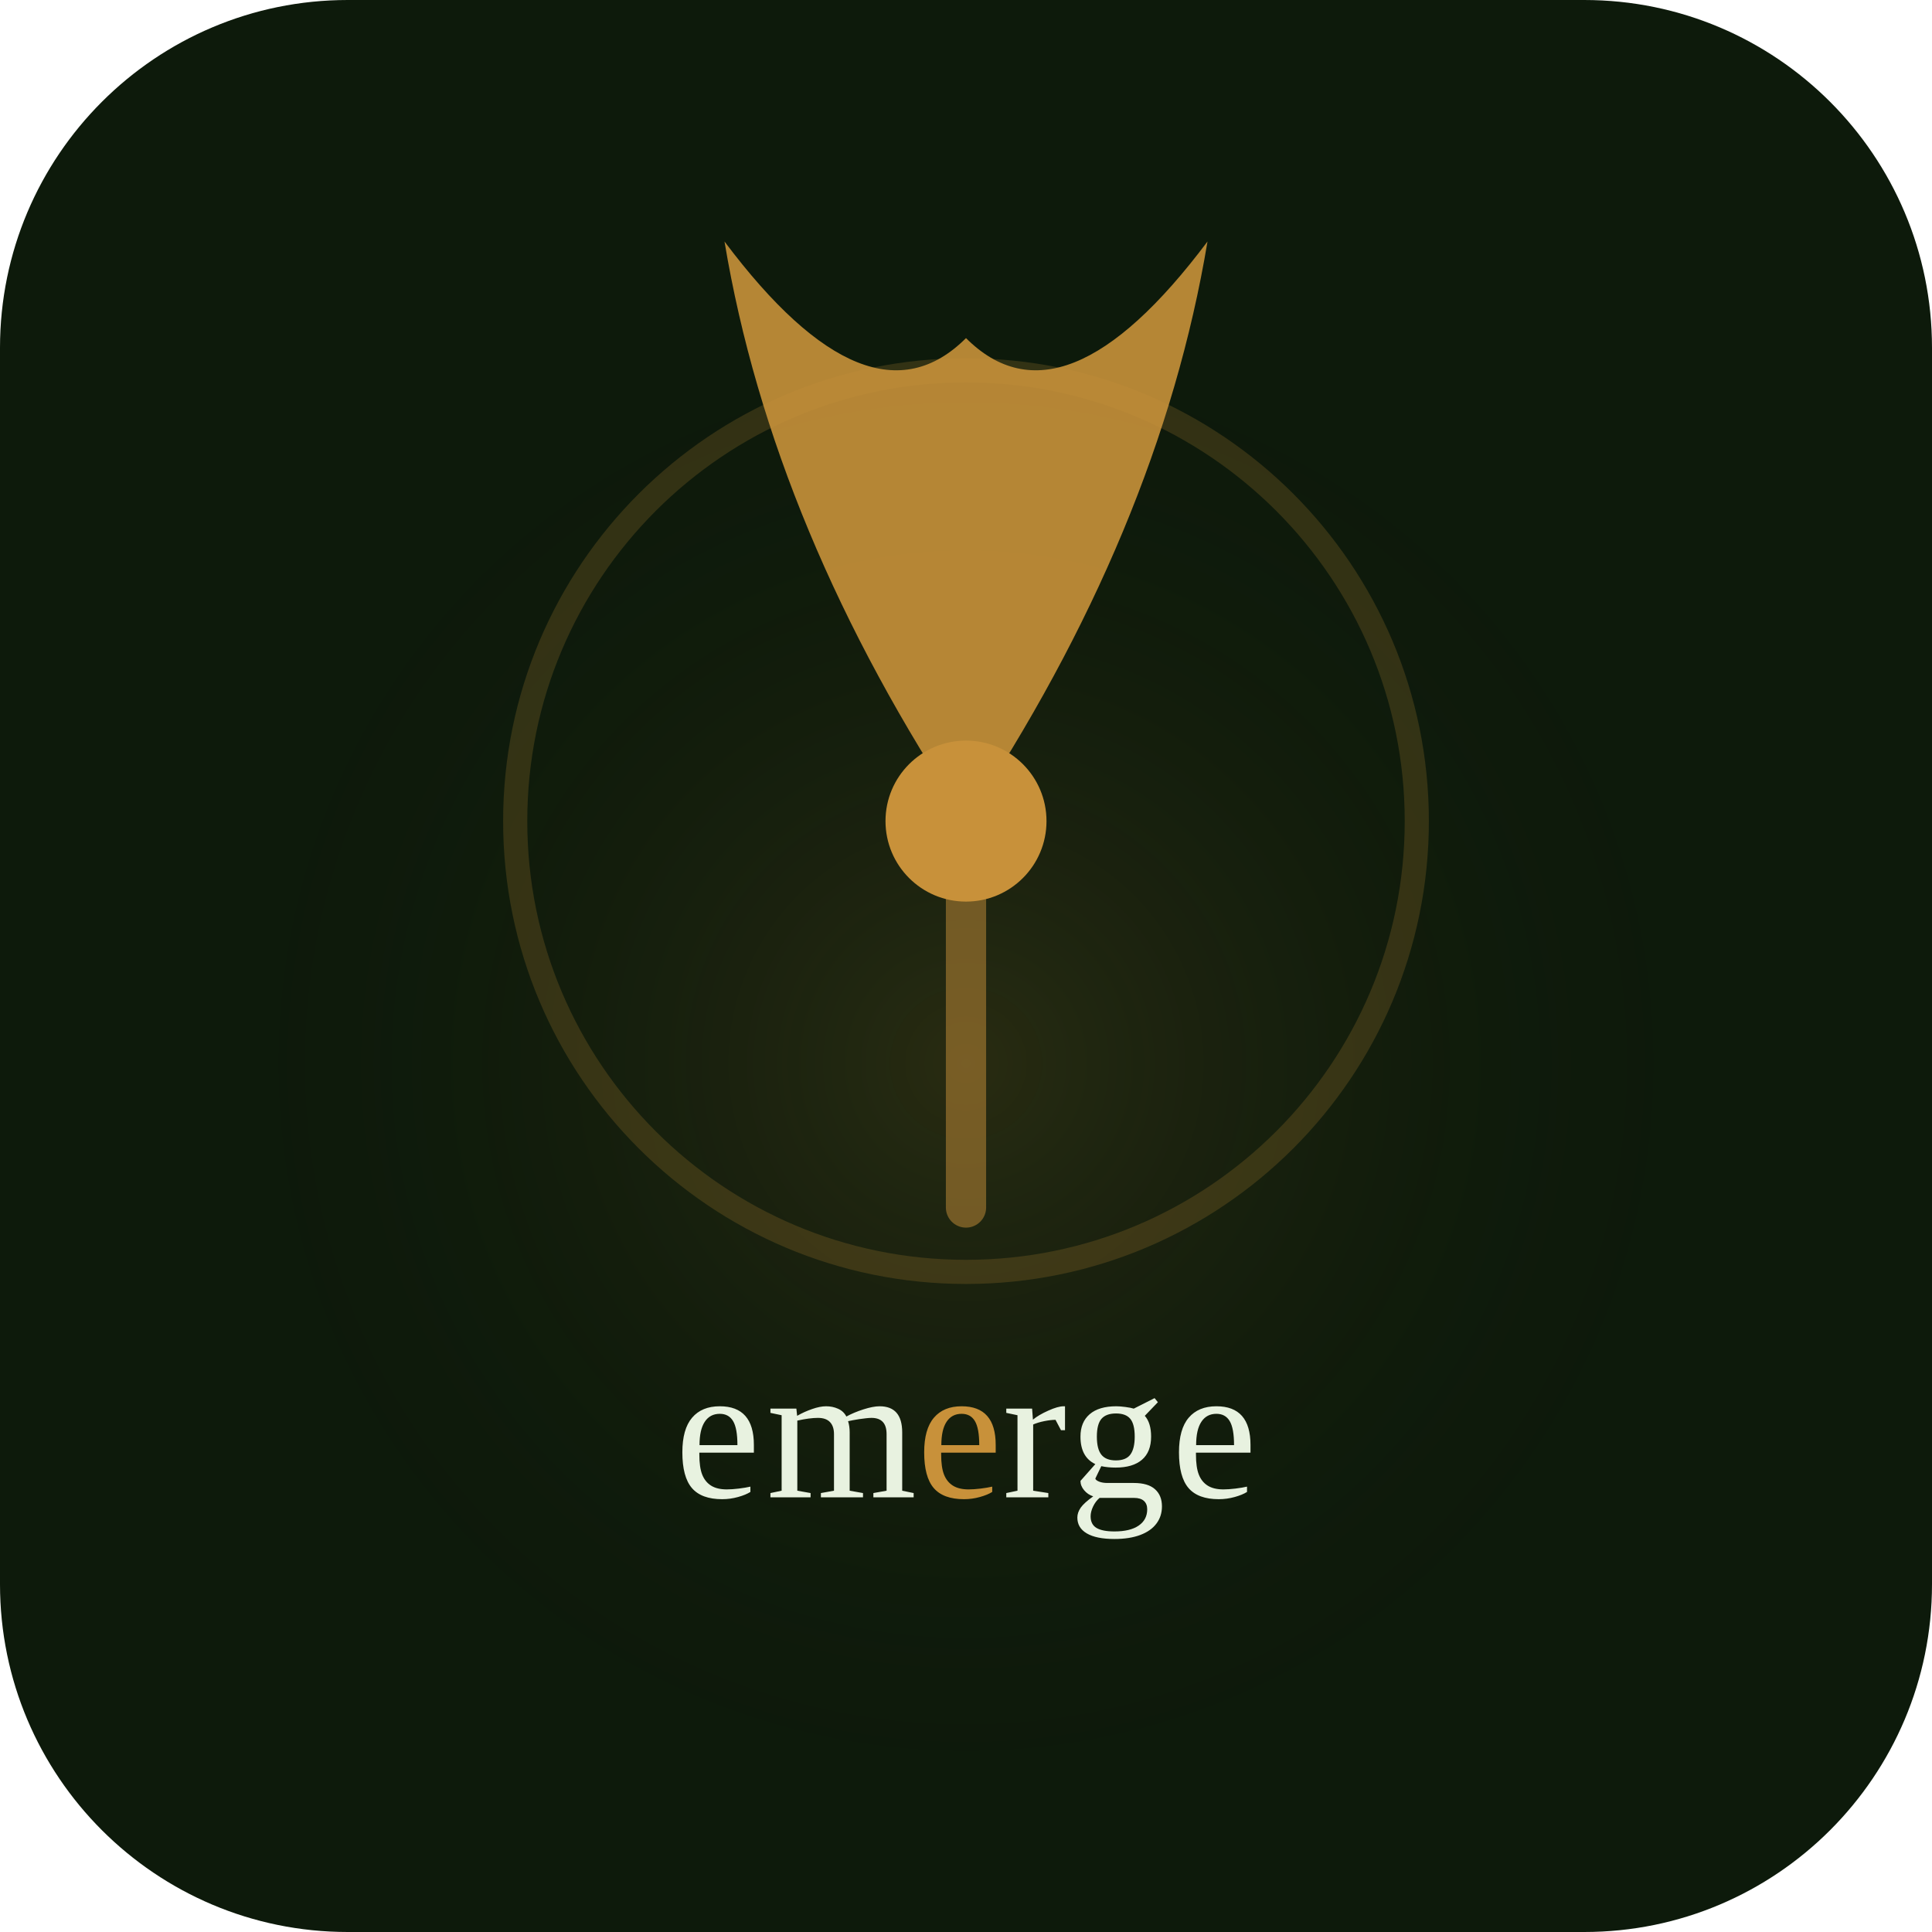
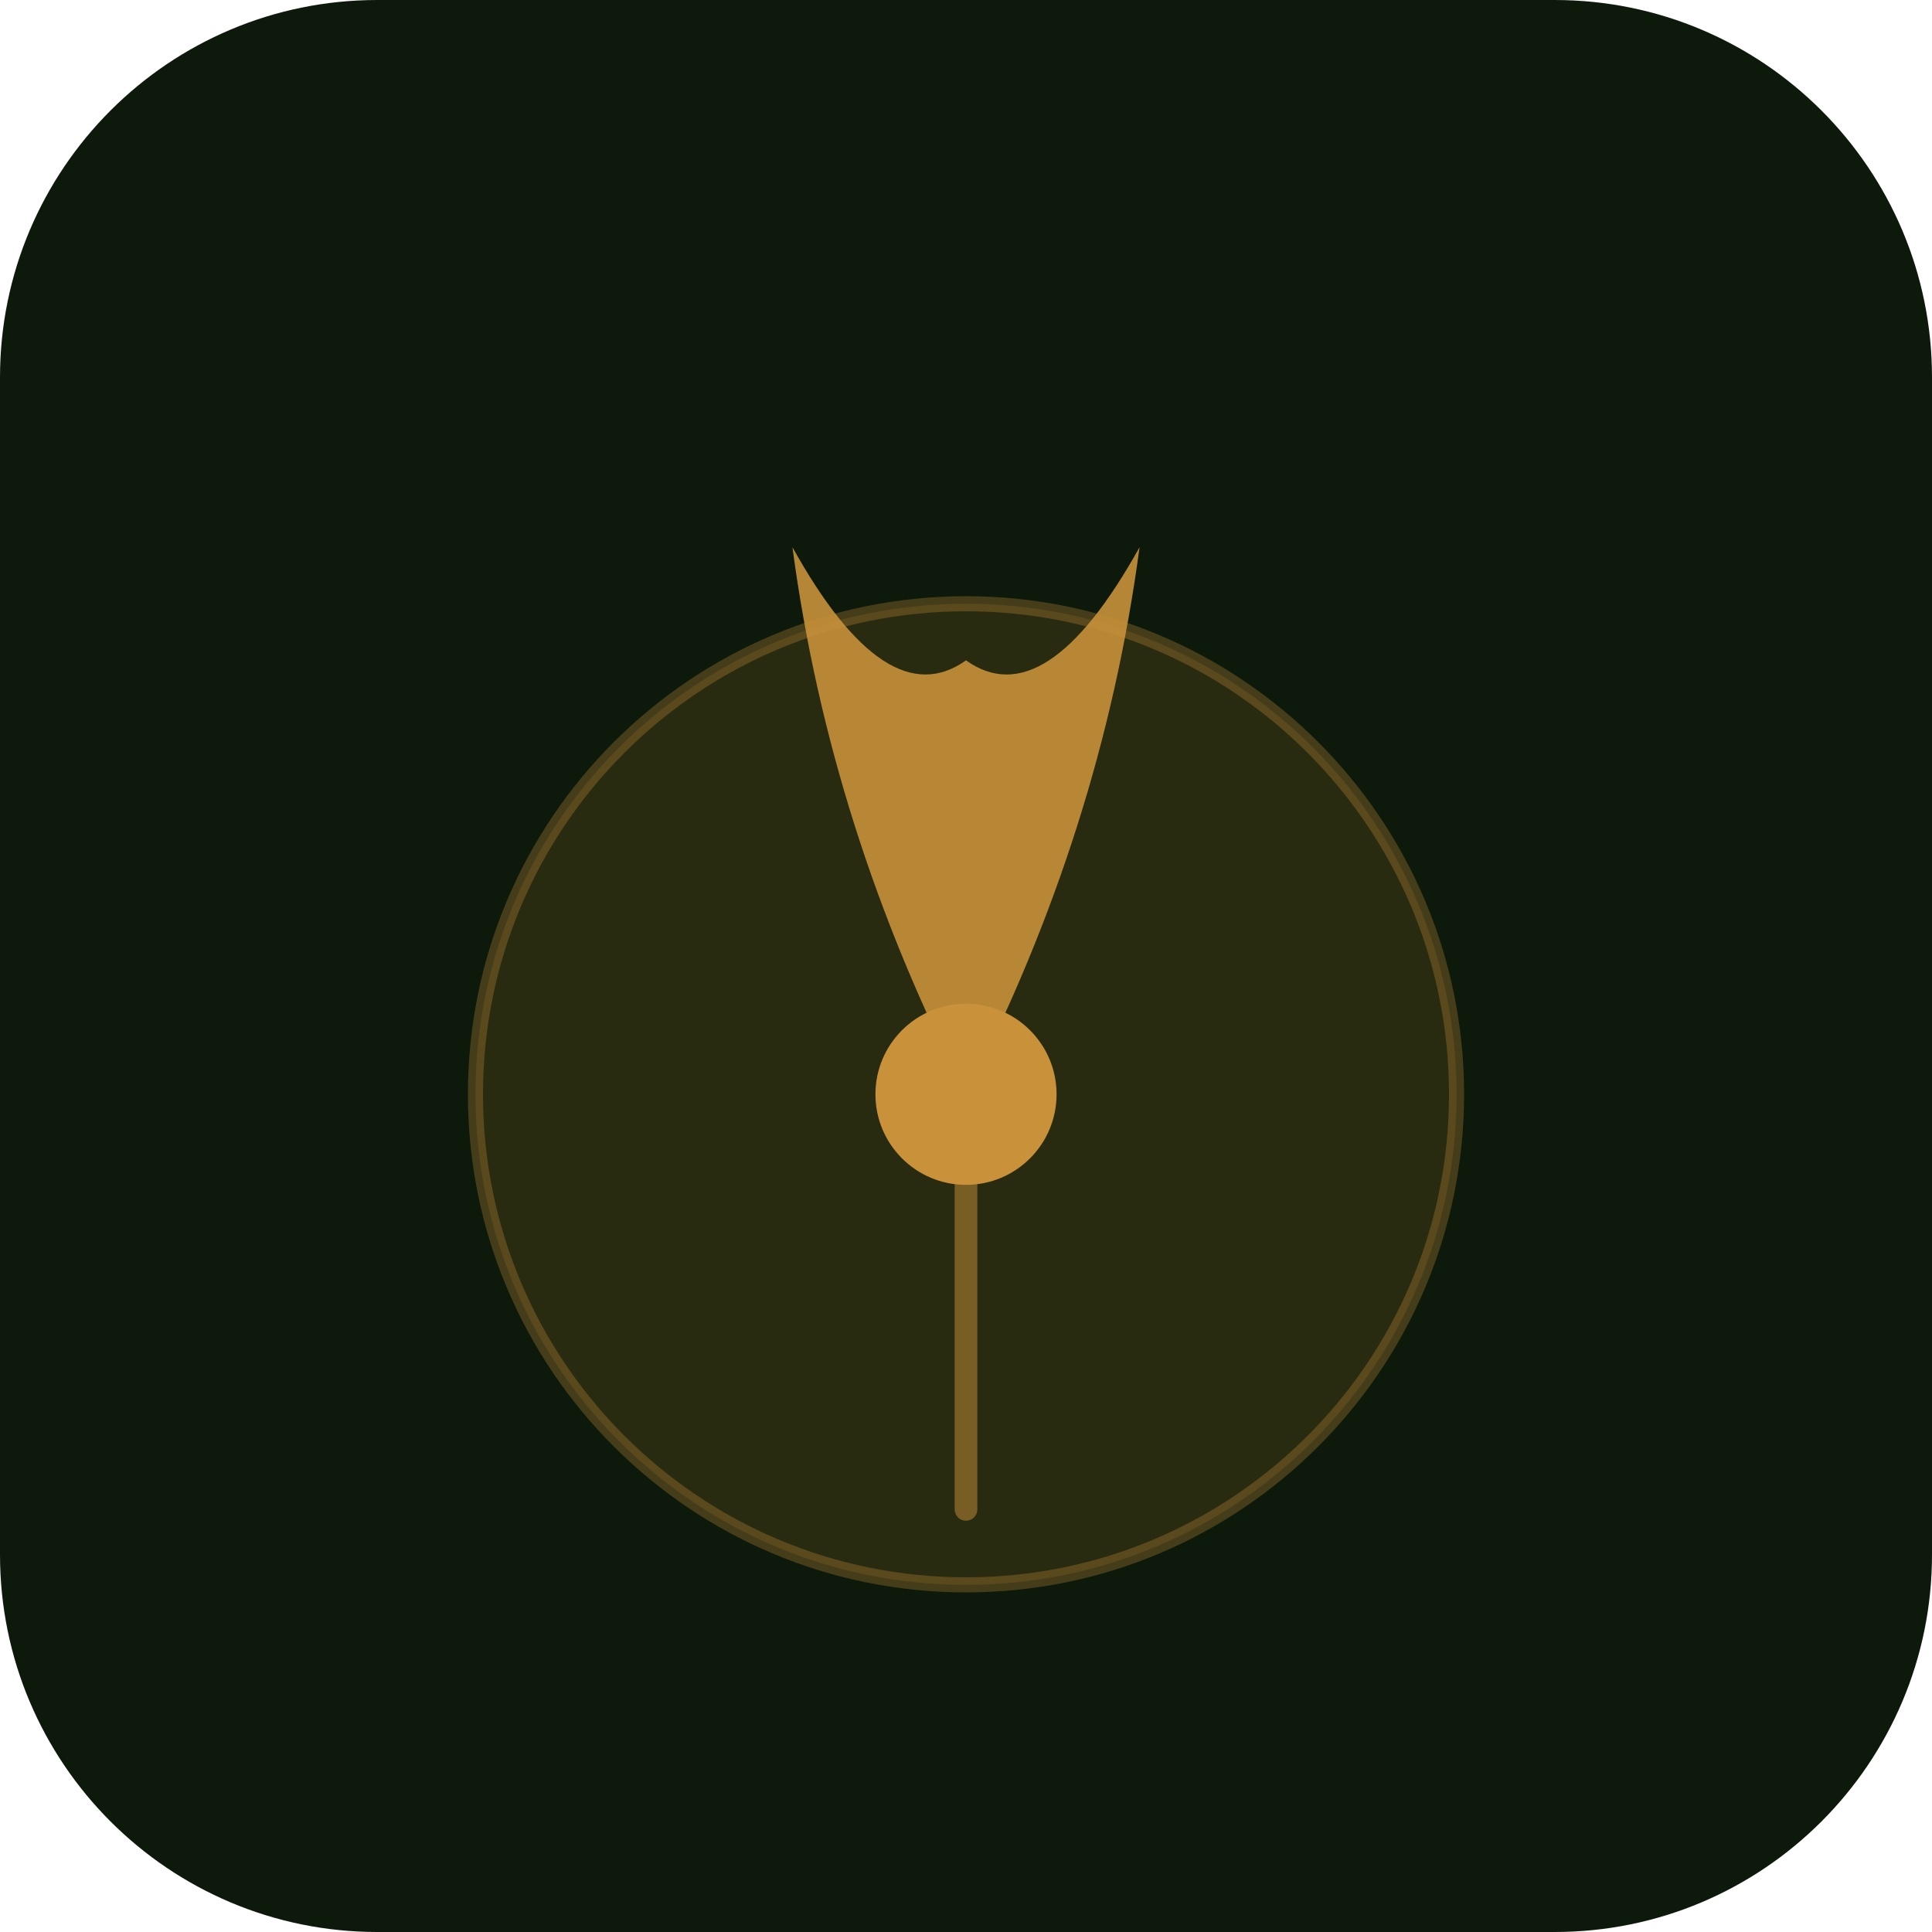
<svg xmlns="http://www.w3.org/2000/svg" width="512" height="512" viewBox="0 0 512 512">
-   <rect width="512" height="512" fill="#0D1A0B" rx="92.16" />
-   <defs>
-     <radialGradient id="glow" cx="50%" cy="55%" r="40%">
-       <stop offset="0%" stop-color="rgba(200,145,58,0.15)" />
-       <stop offset="100%" stop-color="transparent" />
-     </radialGradient>
-   </defs>
-   <rect width="512" height="512" fill="url(#glow)" rx="92.16" />
-   <g transform="translate(256, 217.6) scale(4.266667)">
-     <circle cx="0" cy="0" r="28" fill="none" stroke="rgba(200,145,58,0.2)" stroke-width="1.5" />
-     <path d="M0 0 Q-12 -18 -15 -36 Q-6 -24 0 -30 Q6 -24 15 -36 Q12 -18 0 0Z" fill="#C8913A" opacity="0.9" />
-     <line x1="0" y1="0" x2="0" y2="24" stroke="rgba(200,145,58,0.5)" stroke-width="2.5" stroke-linecap="round" />
-     <circle cx="0" cy="0" r="5" fill="#C8913A" />
-   </g>
-   <text x="256" y="396.8" text-anchor="middle" font-family="Georgia, 'Times New Roman', serif" font-size="51.2" font-weight="300" letter-spacing="1.536" fill="#E8F2E0">em<tspan fill="#C8913A">e</tspan>rge</text>
+   <rect width="512" height="512" rx="100" fill="#0D1A0B" />
+   <circle cx="256" cy="290" r="130" fill="rgba(200,145,58,0.15)" stroke="rgba(200,145,58,0.3)" stroke-width="4" />
+   <path d="M256 290 Q220 220 210 145 Q235 190 256 175 Q277 190 302 145 Q292 220 256 290Z" fill="#C8913A" opacity="0.9" />
+   <path d="M256 290 L256 400" stroke="rgba(200,145,58,0.5)" stroke-width="6" stroke-linecap="round" />
+   <circle cx="256" cy="290" r="24" fill="#C8913A" />
</svg>
